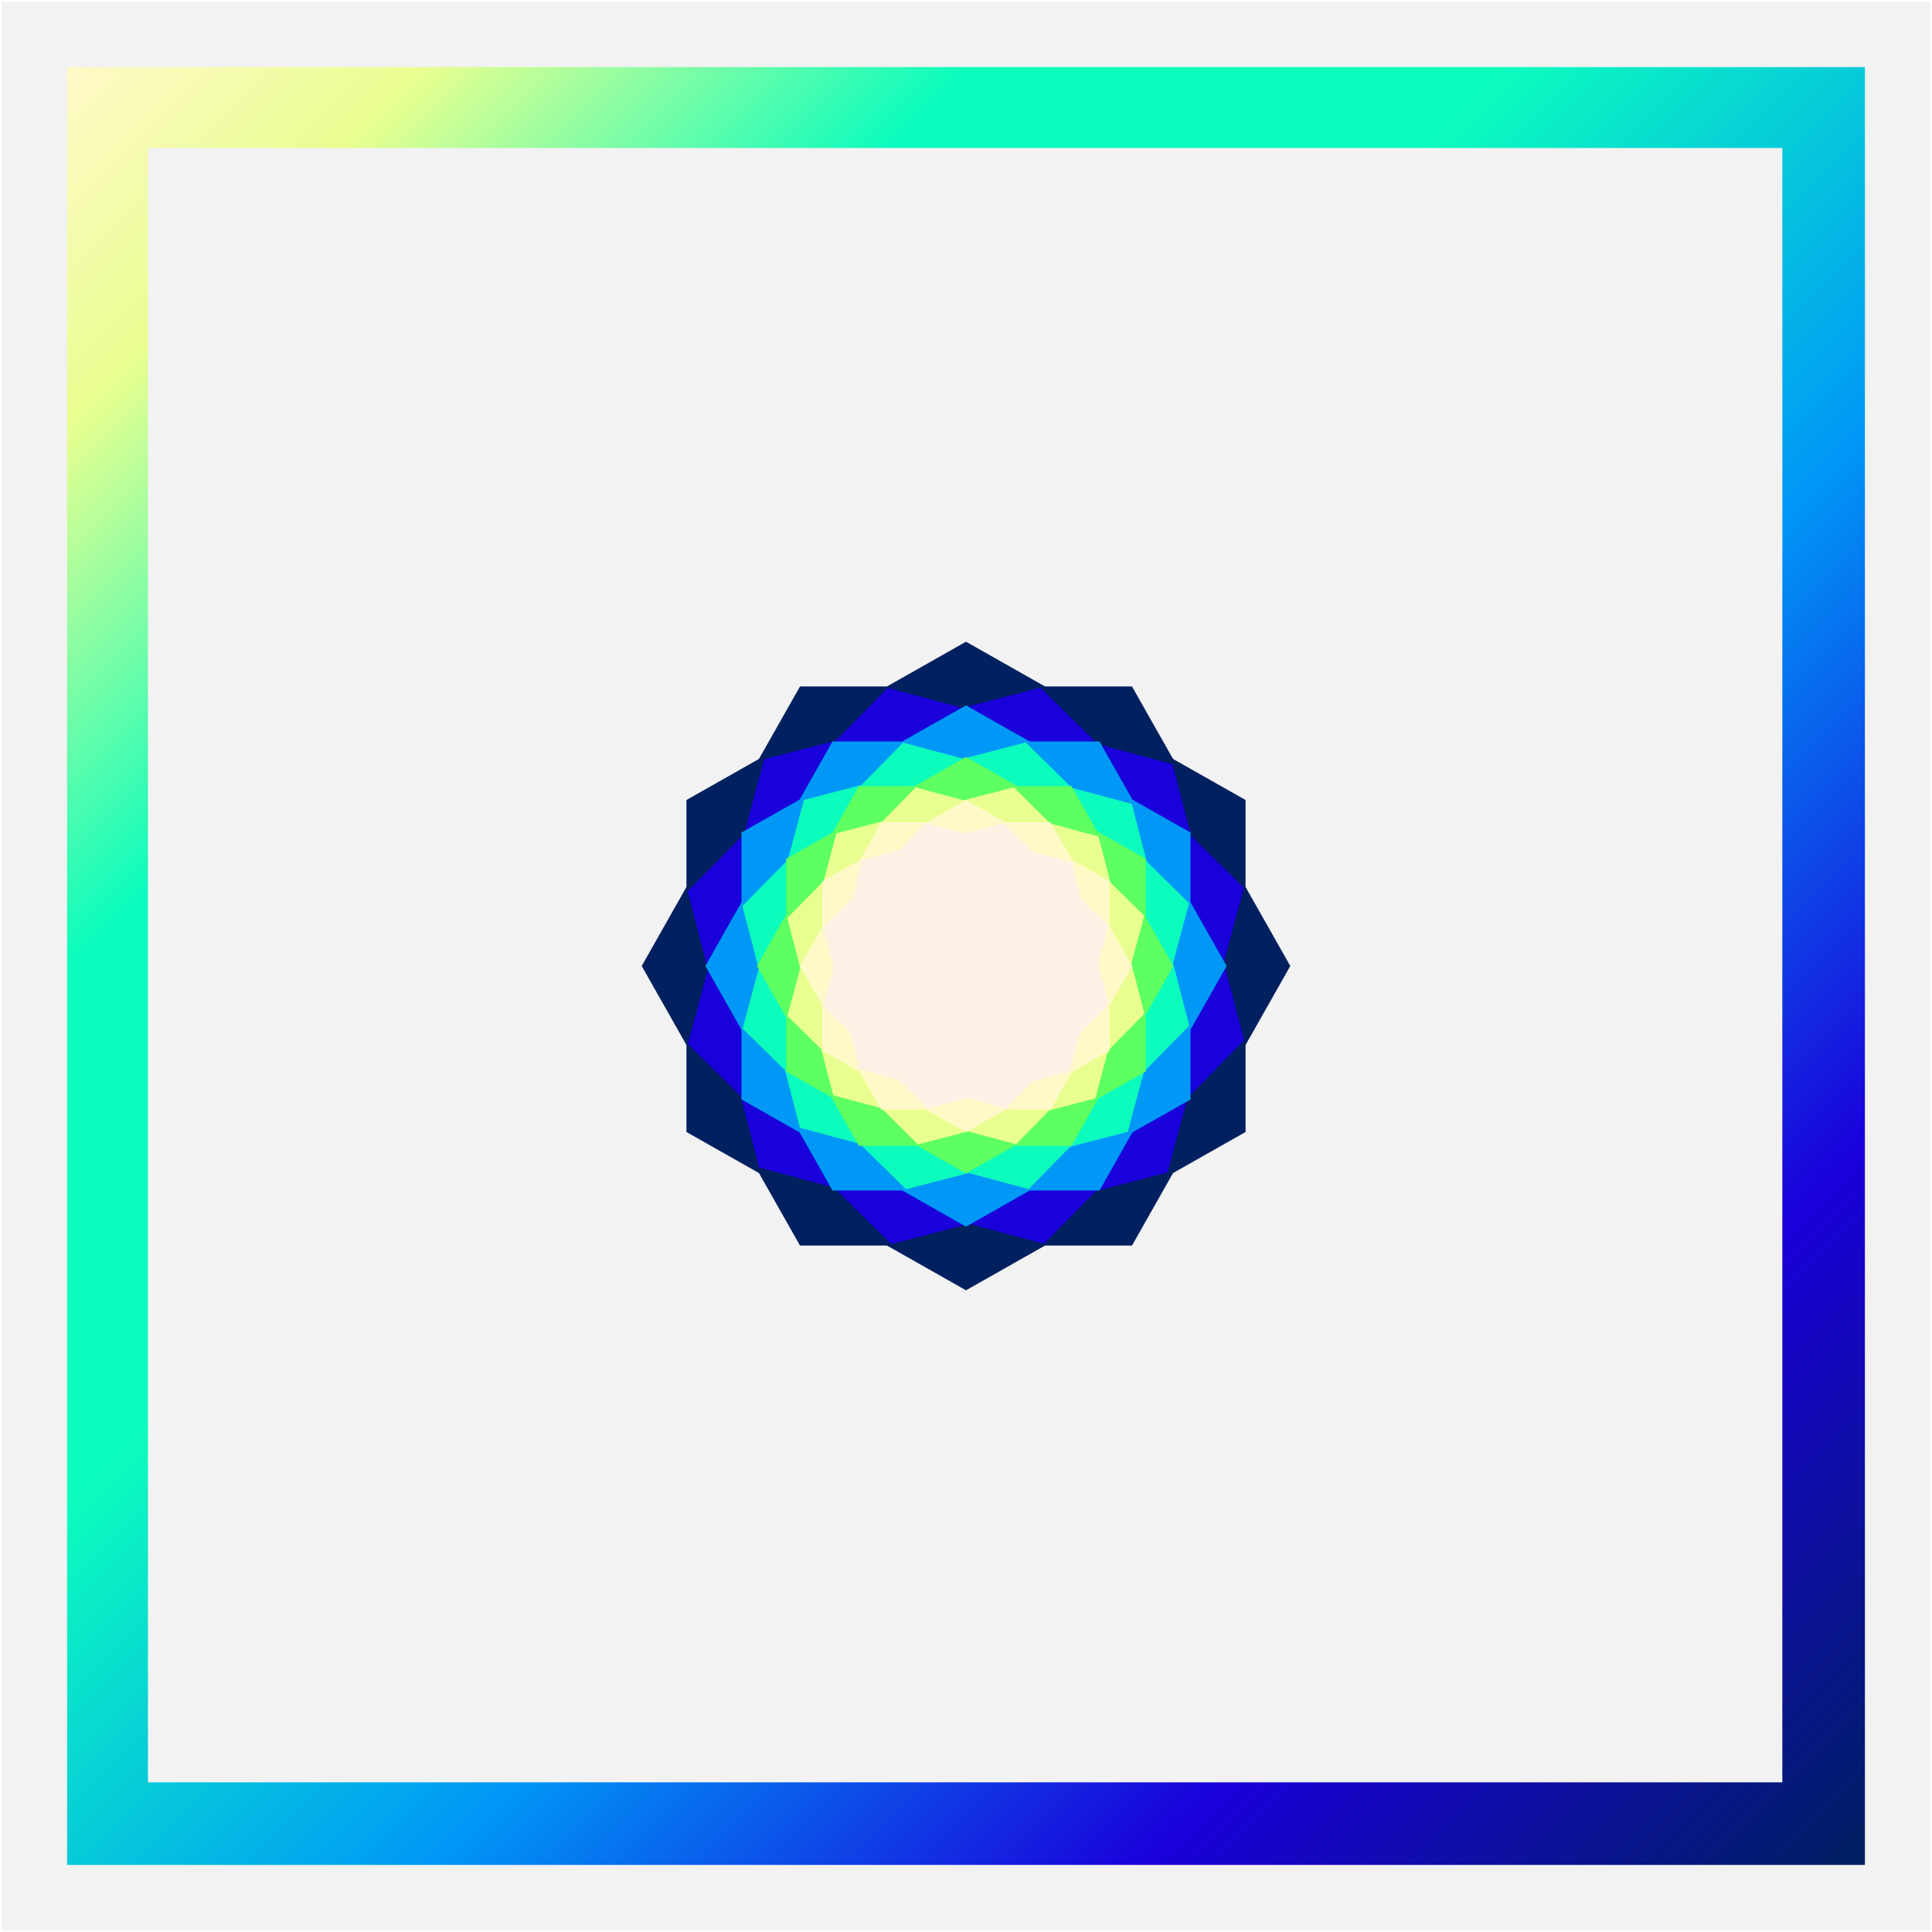
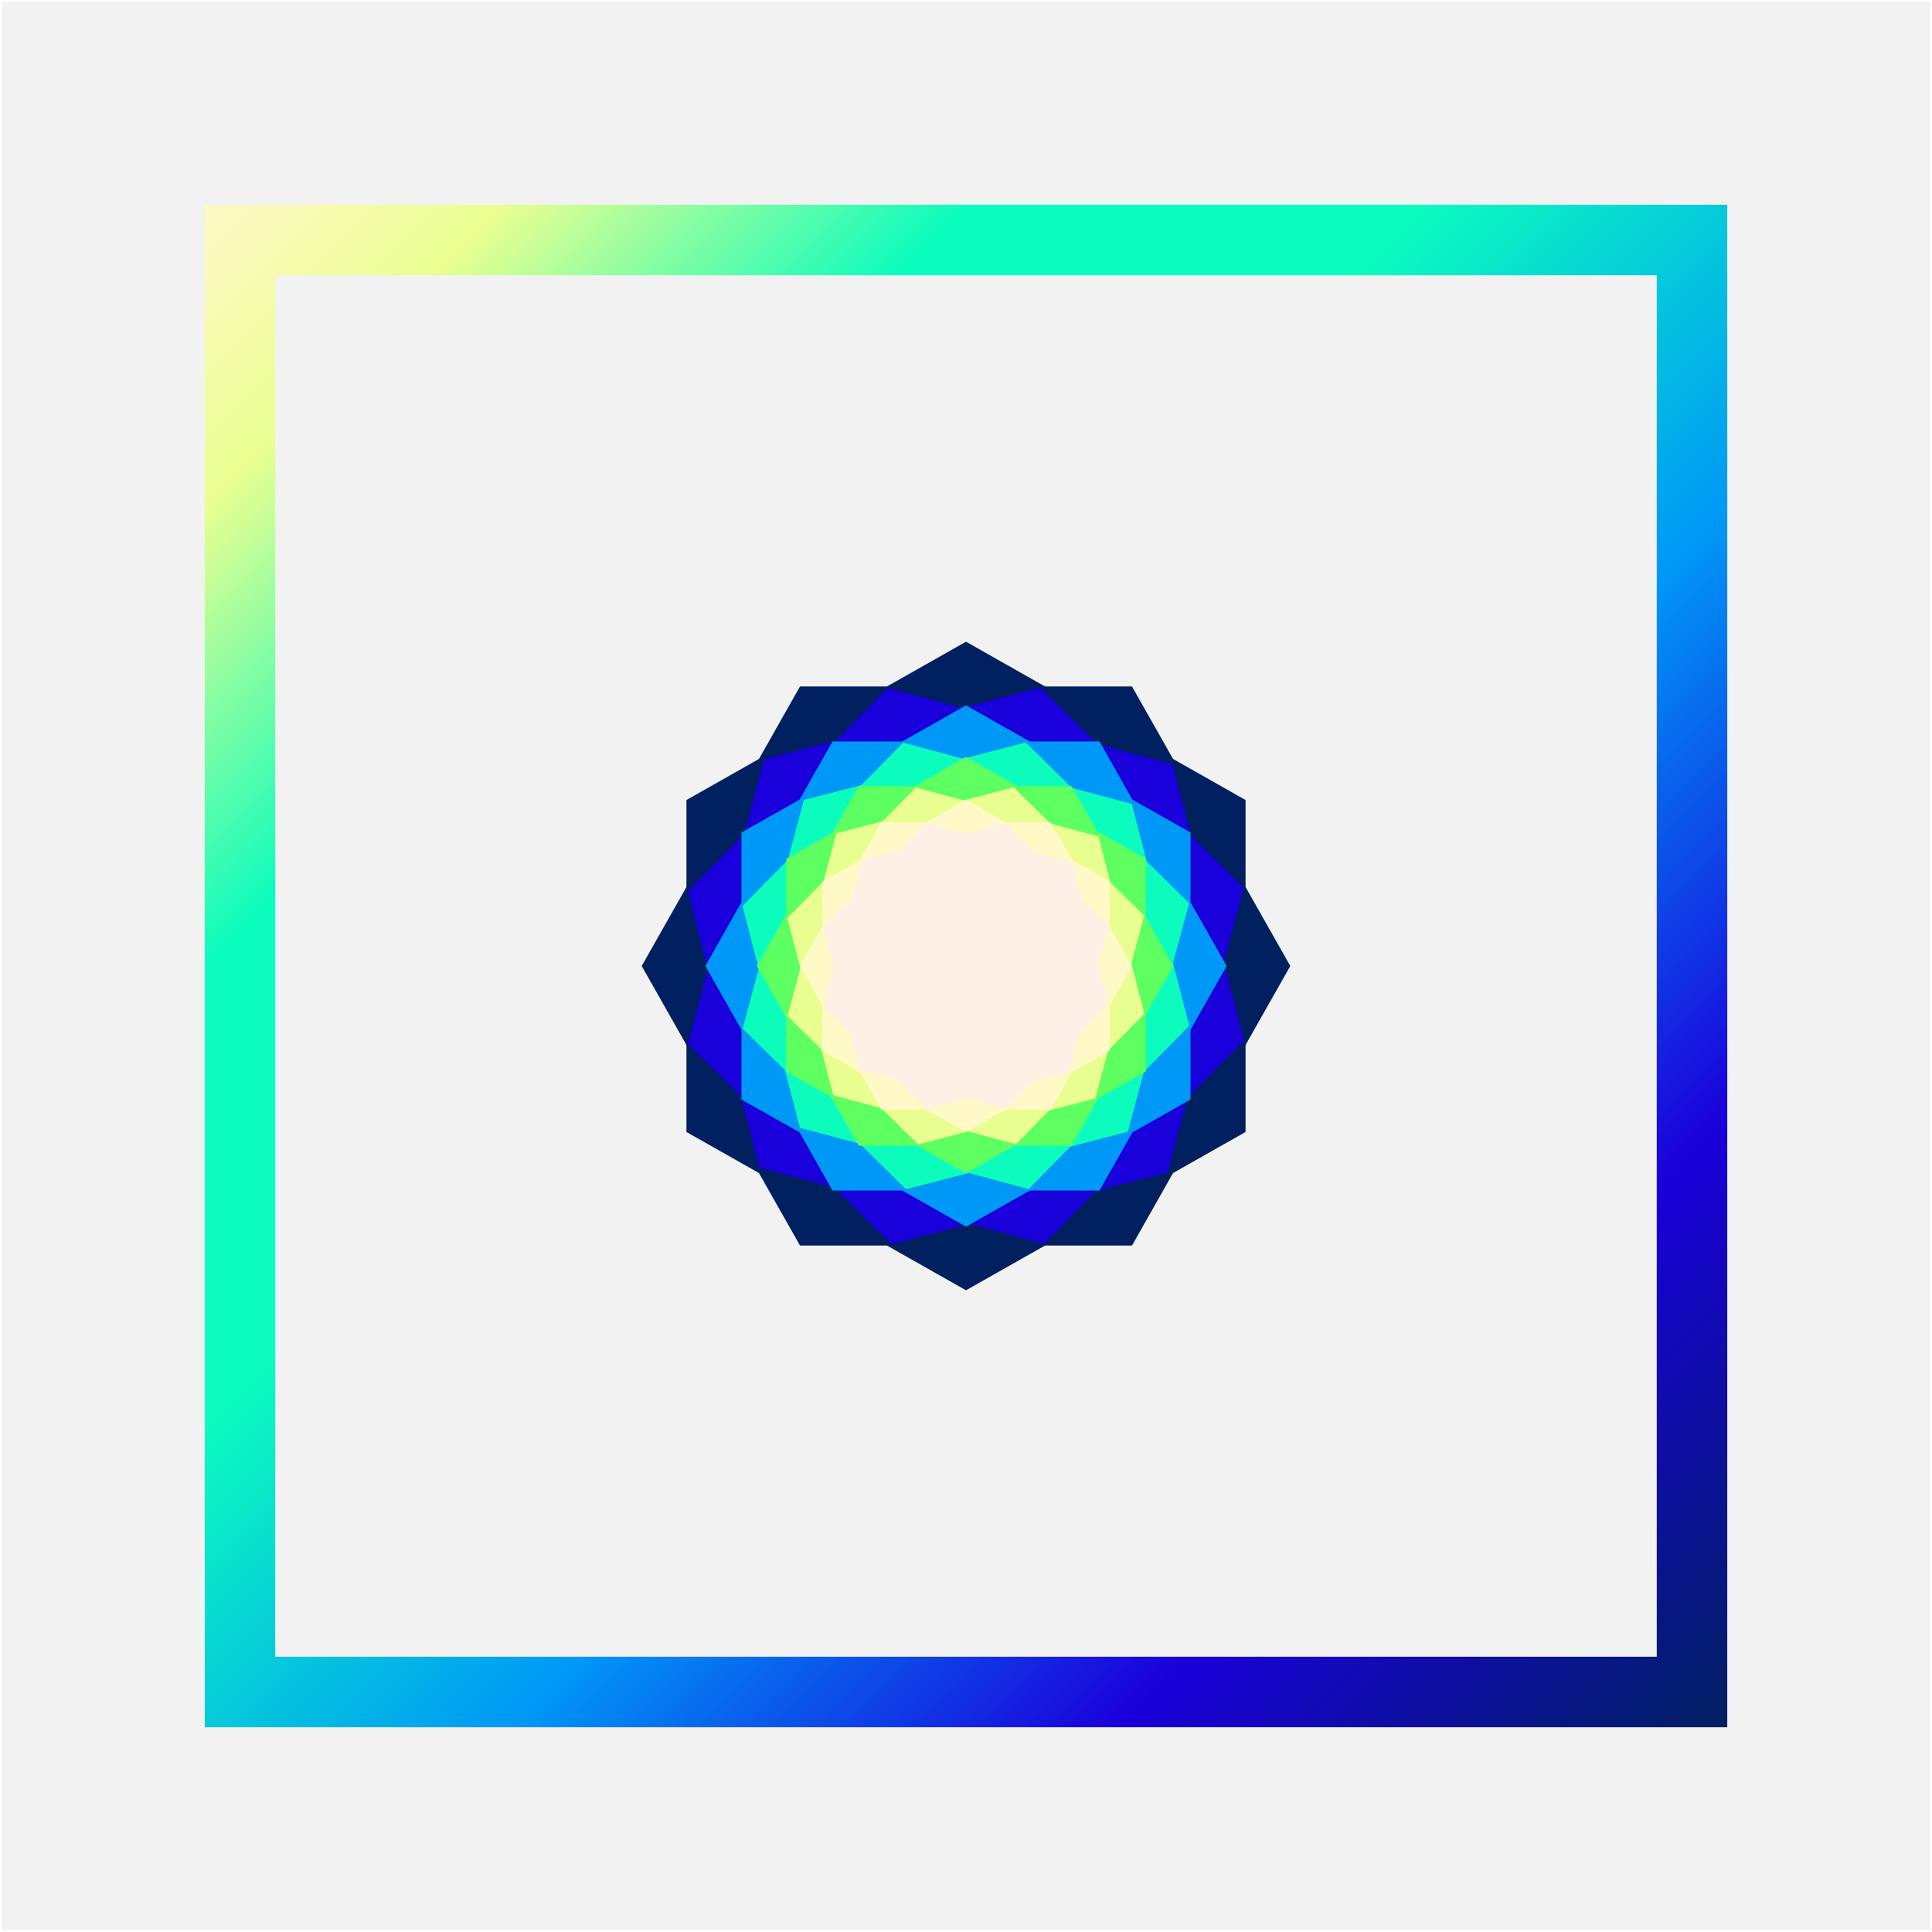
<svg xmlns="http://www.w3.org/2000/svg" width="1123" height="1123" overflow="hidden">
  <defs>
    <clipPath id="clip0">
      <path d="M-1-1 1122-1 1122 1122-1 1122Z" fill-rule="evenodd" clip-rule="evenodd" />
    </clipPath>
-     <linearGradient x1="38" y1="38" x2="1083" y2="1083" gradientUnits="userSpaceOnUse" spreadMethod="reflect" id="fill1">
+     <linearGradient x1="118" y1="118" x2="1003" y2="1003" gradientUnits="userSpaceOnUse" spreadMethod="reflect" id="fill1">
      <stop offset="0" stop-color="#FFF9C8" />
      <stop offset="0.1" stop-color="#E9FE90" />
      <stop offset="0.25" stop-color="#0CFCBD" />
      <stop offset="0.4" stop-color="#0CFCBD" />
      <stop offset="0.6" stop-color="#0098F6" />
      <stop offset="0.8" stop-color="#1A00DA" />
      <stop offset="1" stop-color="#002060" />
    </linearGradient>
  </defs>
  <g clip-path="url(#clip0)" transform="translate(1 1)">
    <rect x="0" y="0" width="1121" height="1121" fill="#F2F2F2" />
-     <rect x="38" y="38" width="1045" height="1045" fill="url(#fill1)" />
-     <rect x="85" y="85" width="950" height="950" fill="#F2F2F2" />
+     <rect x="118" y="118" width="885" height="885" fill="url(#fill1)" />
+     <rect x="159" y="159" width="803" height="803" fill="#F2F2F2" />
    <path d="M372 560.5 464.02 398 656.98 398 749 560.5 656.98 723 464.02 723Z" fill="#002060" fill-rule="evenodd" />
    <path d="M560.5 372 723 464.02 723 656.98 560.5 749 398 656.98 398 464.02Z" fill="#002060" fill-rule="evenodd" />
    <path d="M398.715 517.089 515.005 398.842 680.532 443.195 722.119 603.745 605.829 721.992 440.301 677.639Z" fill="#1A00DA" fill-rule="evenodd" />
    <path d="M603.745 398.715 721.992 515.005 677.639 680.532 517.089 722.119 398.842 605.829 443.195 440.301Z" fill="#1A00DA" fill-rule="evenodd" />
    <path d="M409 560.5 482.9 430 638.1 430 712 560.5 638.1 691 482.9 691Z" fill="#0098F6" fill-rule="evenodd" />
    <path d="M560.5 409 691 482.9 691 638.1 560.5 712 430 638.1 430 482.9Z" fill="#0098F6" fill-rule="evenodd" />
    <path d="M430.569 525.624 523.95 430.671 656.87 466.286 690.265 595.209 596.883 690.162 463.963 654.547Z" fill="#0CFCBD" fill-rule="evenodd" />
    <path d="M595.209 430.568 690.162 523.95 654.547 656.87 525.624 690.265 430.671 596.883 466.287 463.963Z" fill="#0CFCBD" fill-rule="evenodd" />
    <path d="M439 560.5 498.176 456 621.824 456 681 560.5 621.824 665 498.176 665Z" fill="#5DFF61" fill-rule="evenodd" />
    <path d="M560.5 439 665 498.176 665 621.824 560.5 681 456 621.824 456 498.176Z" fill="#5DFF61" fill-rule="evenodd" />
    <path d="M456.637 532.609 531.271 456.719 637.506 485.184 664.196 588.224 589.562 664.114 483.327 635.649Z" fill="#E9FE90" fill-rule="evenodd" />
    <path d="M588.224 456.637 664.114 531.271 635.649 637.506 532.609 664.196 456.719 589.562 485.184 483.327Z" fill="#E9FE90" fill-rule="evenodd" />
    <path d="M464 560.5 511.284 477 609.716 477 657 560.5 609.716 644 511.284 644Z" fill="#FFF9C8" fill-rule="evenodd" />
    <path d="M560.5 464 644 511.284 644 609.716 560.5 657 477 609.716 477 511.284Z" fill="#FFF9C8" fill-rule="evenodd" />
    <path d="M477.472 538.192 537.123 477.538 622.029 500.288 643.361 582.642 583.711 643.296 498.804 620.545Z" fill="#FFF0E5" fill-rule="evenodd" />
    <path d="M582.642 477.472 643.296 537.123 620.545 622.029 538.192 643.361 477.537 583.711 500.288 498.804Z" fill="#FFF0E5" fill-rule="evenodd" />
  </g>
</svg>
